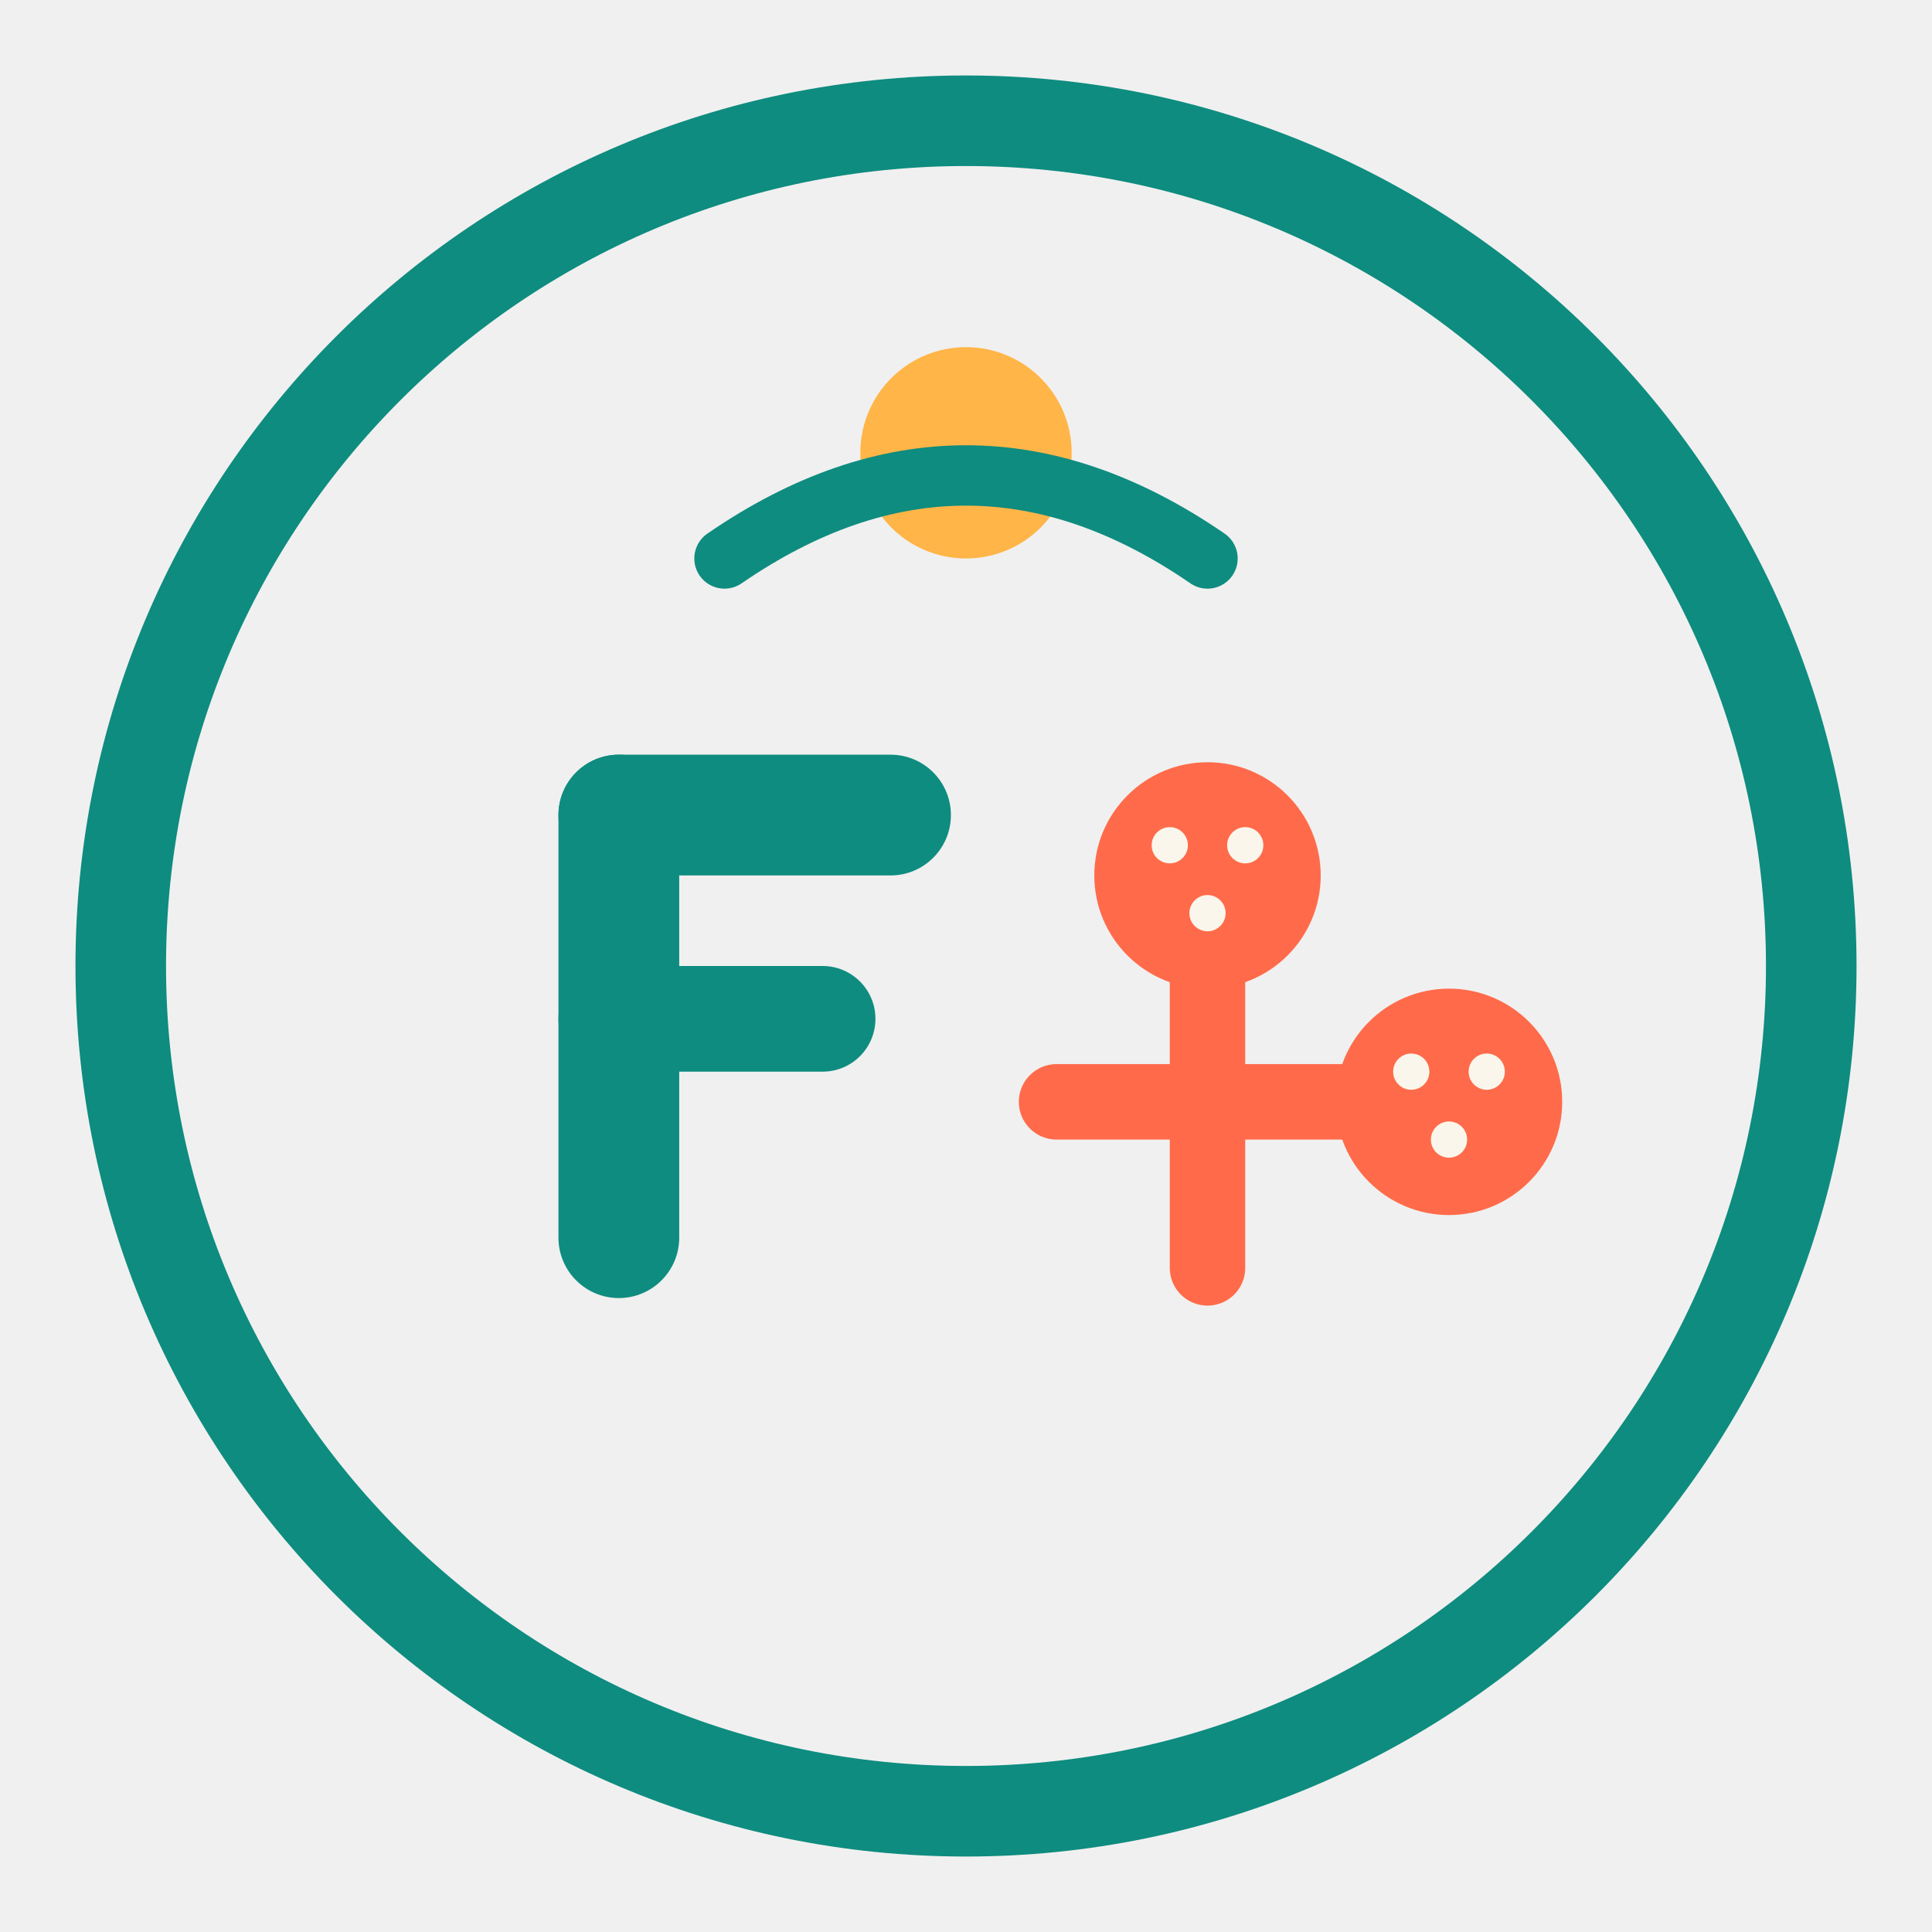
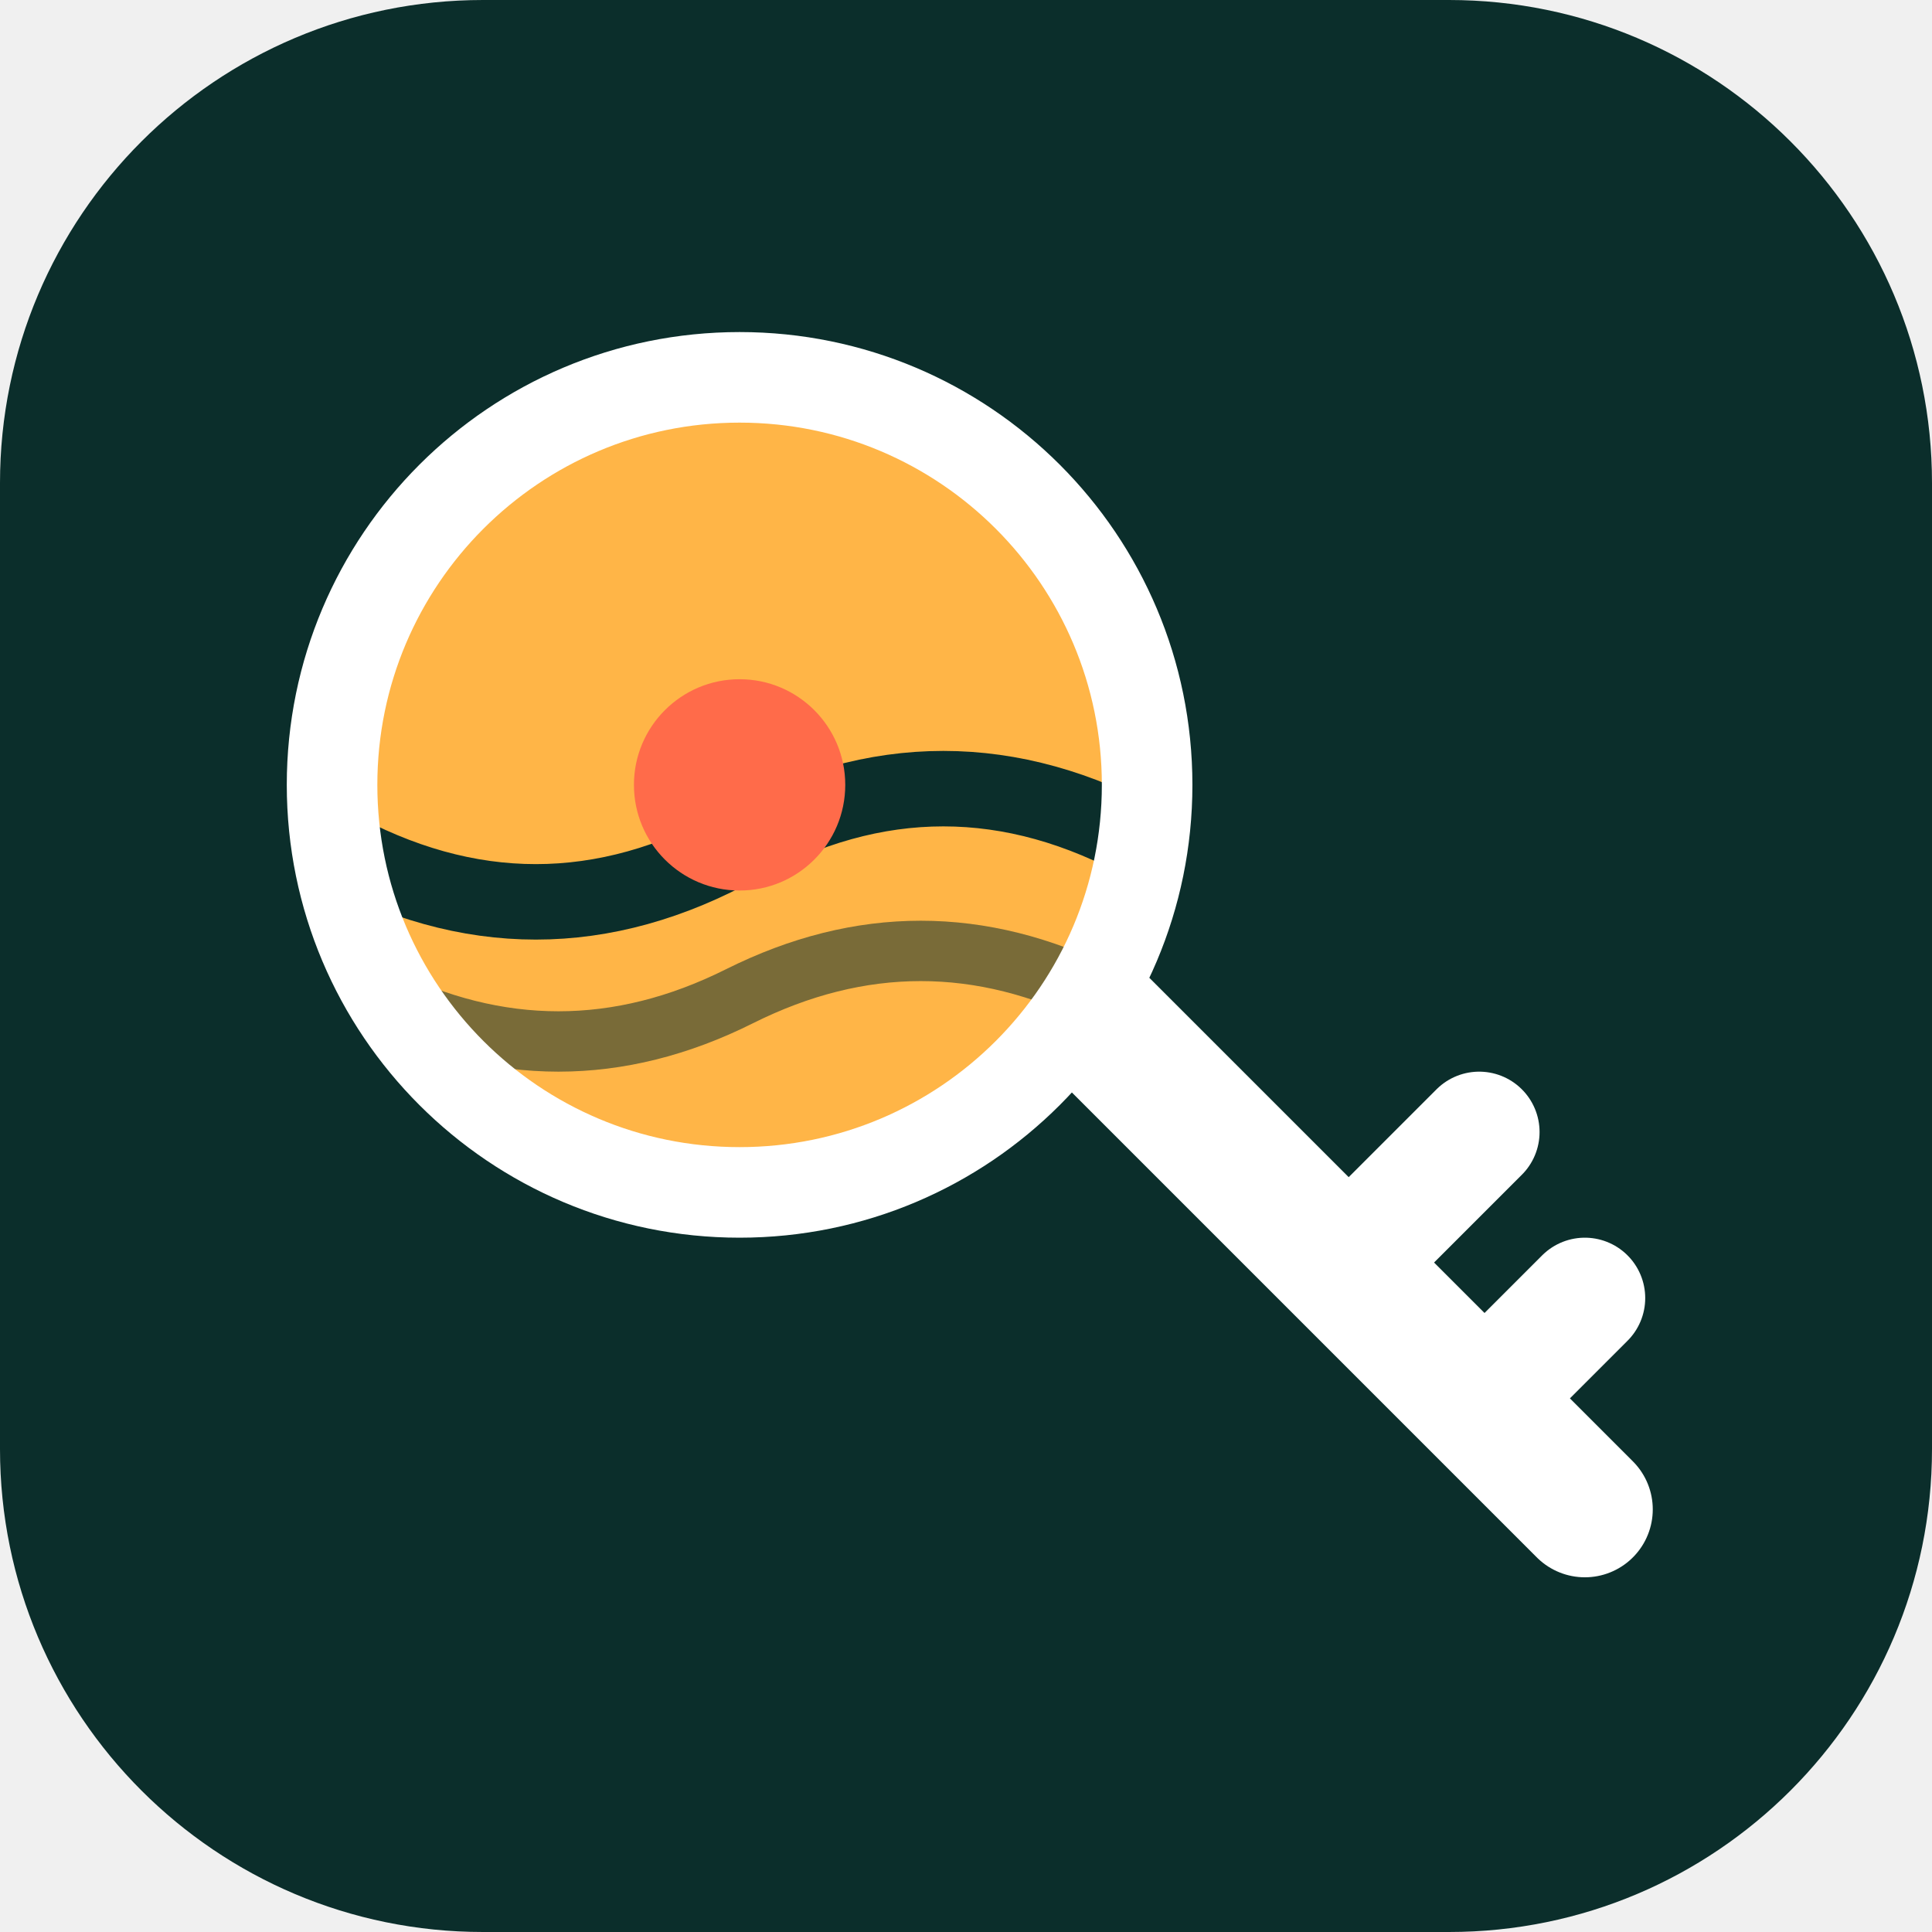
<svg xmlns="http://www.w3.org/2000/svg" viewBox="0 0 256 256" width="256" height="256">
-   <circle cx="128" cy="128" r="112" fill="none" stroke="#0E8C7F" stroke-width="12" />
-   <circle cx="128" cy="60" r="14" fill="#FFB547" />
-   <path d="M96 74 Q128 52 160 74" fill="none" stroke="#0E8C7F" stroke-width="8" stroke-linecap="round" />
-   <g fill="#0E8C7F">
-     <rect x="74" y="100" width="16" height="72" rx="8" />
-     <rect x="74" y="100" width="52" height="16" rx="8" />
-     <rect x="74" y="128" width="42" height="14" rx="7" />
-   </g>
-   <g stroke="#FF6B4A" stroke-width="10" stroke-linecap="round" fill="none">
-     <line x1="160" y1="128" x2="160" y2="168" />
-     <line x1="140" y1="146" x2="180" y2="146" />
-   </g>
-   <circle cx="160" cy="116" r="15" fill="#FF6B4A" />
-   <circle cx="192" cy="146" r="15" fill="#FF6B4A" />
-   <g fill="#FBF6EC">
-     <circle cx="155" cy="112" r="2.4" />
-     <circle cx="165" cy="112" r="2.4" />
-     <circle cx="160" cy="121" r="2.4" />
-     <circle cx="187" cy="142" r="2.4" />
-     <circle cx="197" cy="142" r="2.4" />
-     <circle cx="192" cy="151" r="2.4" />
-   </g>
+   <rect width="256" height="256" rx="64" fill="#0B2E2B" />
+   <circle cx="98" cy="104" r="54" fill="#FFB547" />
+   <path d="M44 112c18 10 36 10 54 0s36-10 54 0" fill="none" stroke="#0B2E2B" stroke-width="10" stroke-linecap="round" />
+   <path d="M50 132c16 8 32 8 48 0s32-8 48 0" fill="none" stroke="#0B2E2B" stroke-width="8" stroke-linecap="round" opacity=".55" />
+   <circle cx="98" cy="104" r="54" fill="none" stroke="#FFF" stroke-width="12" />
+   <path d="M146 136l64 64" stroke="#FFF" stroke-width="18" stroke-linecap="round" />
+   <path d="M178 168l18-18M196 186l14-14" stroke="#FFF" stroke-width="16" stroke-linecap="round" />
+   <circle cx="98" cy="104" r="14" fill="#FF6B4A" />
</svg>
